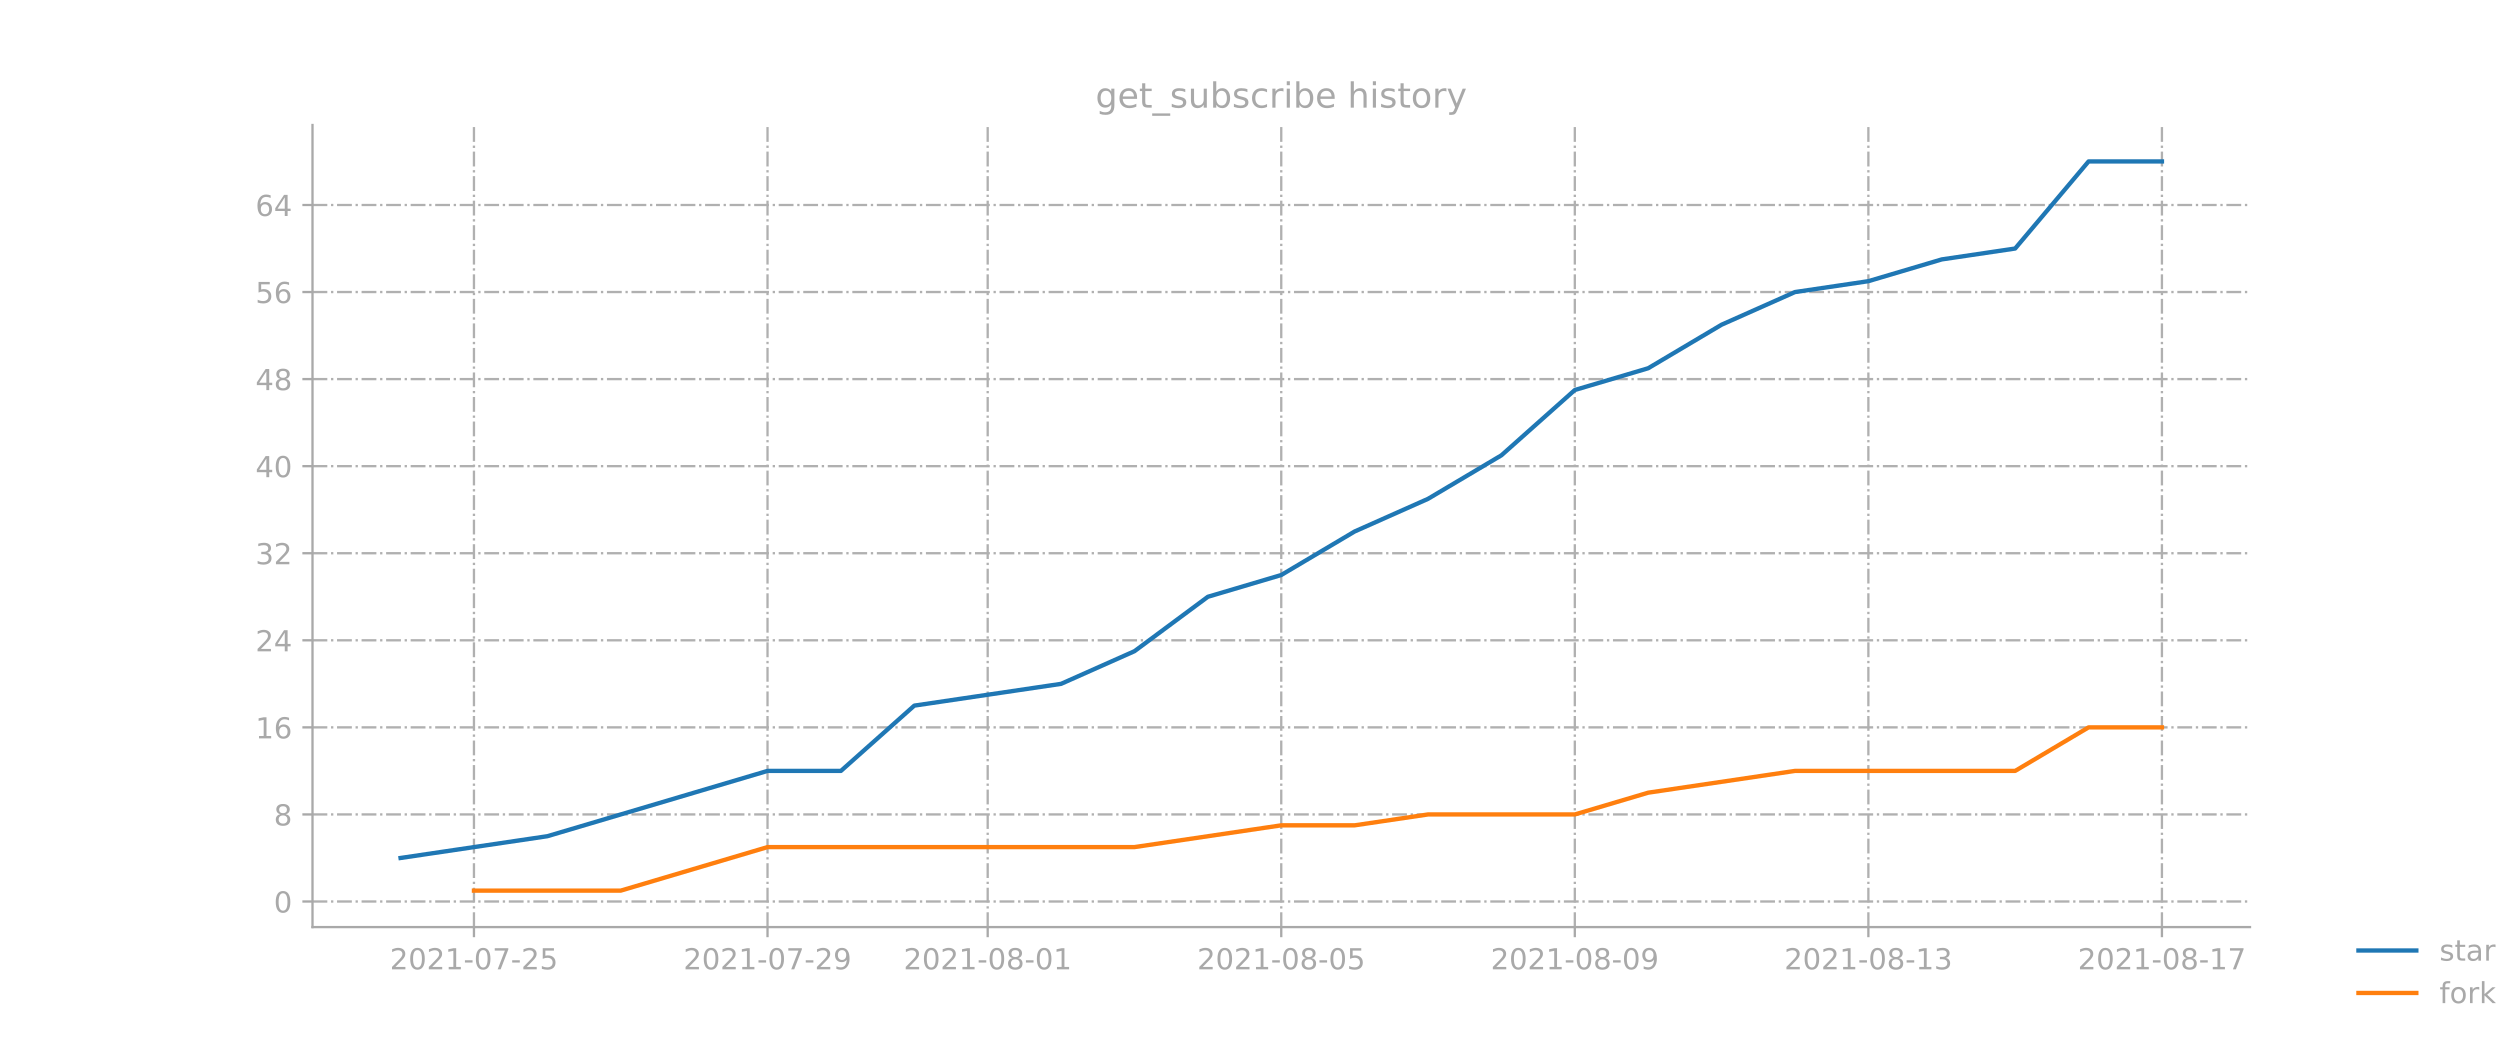
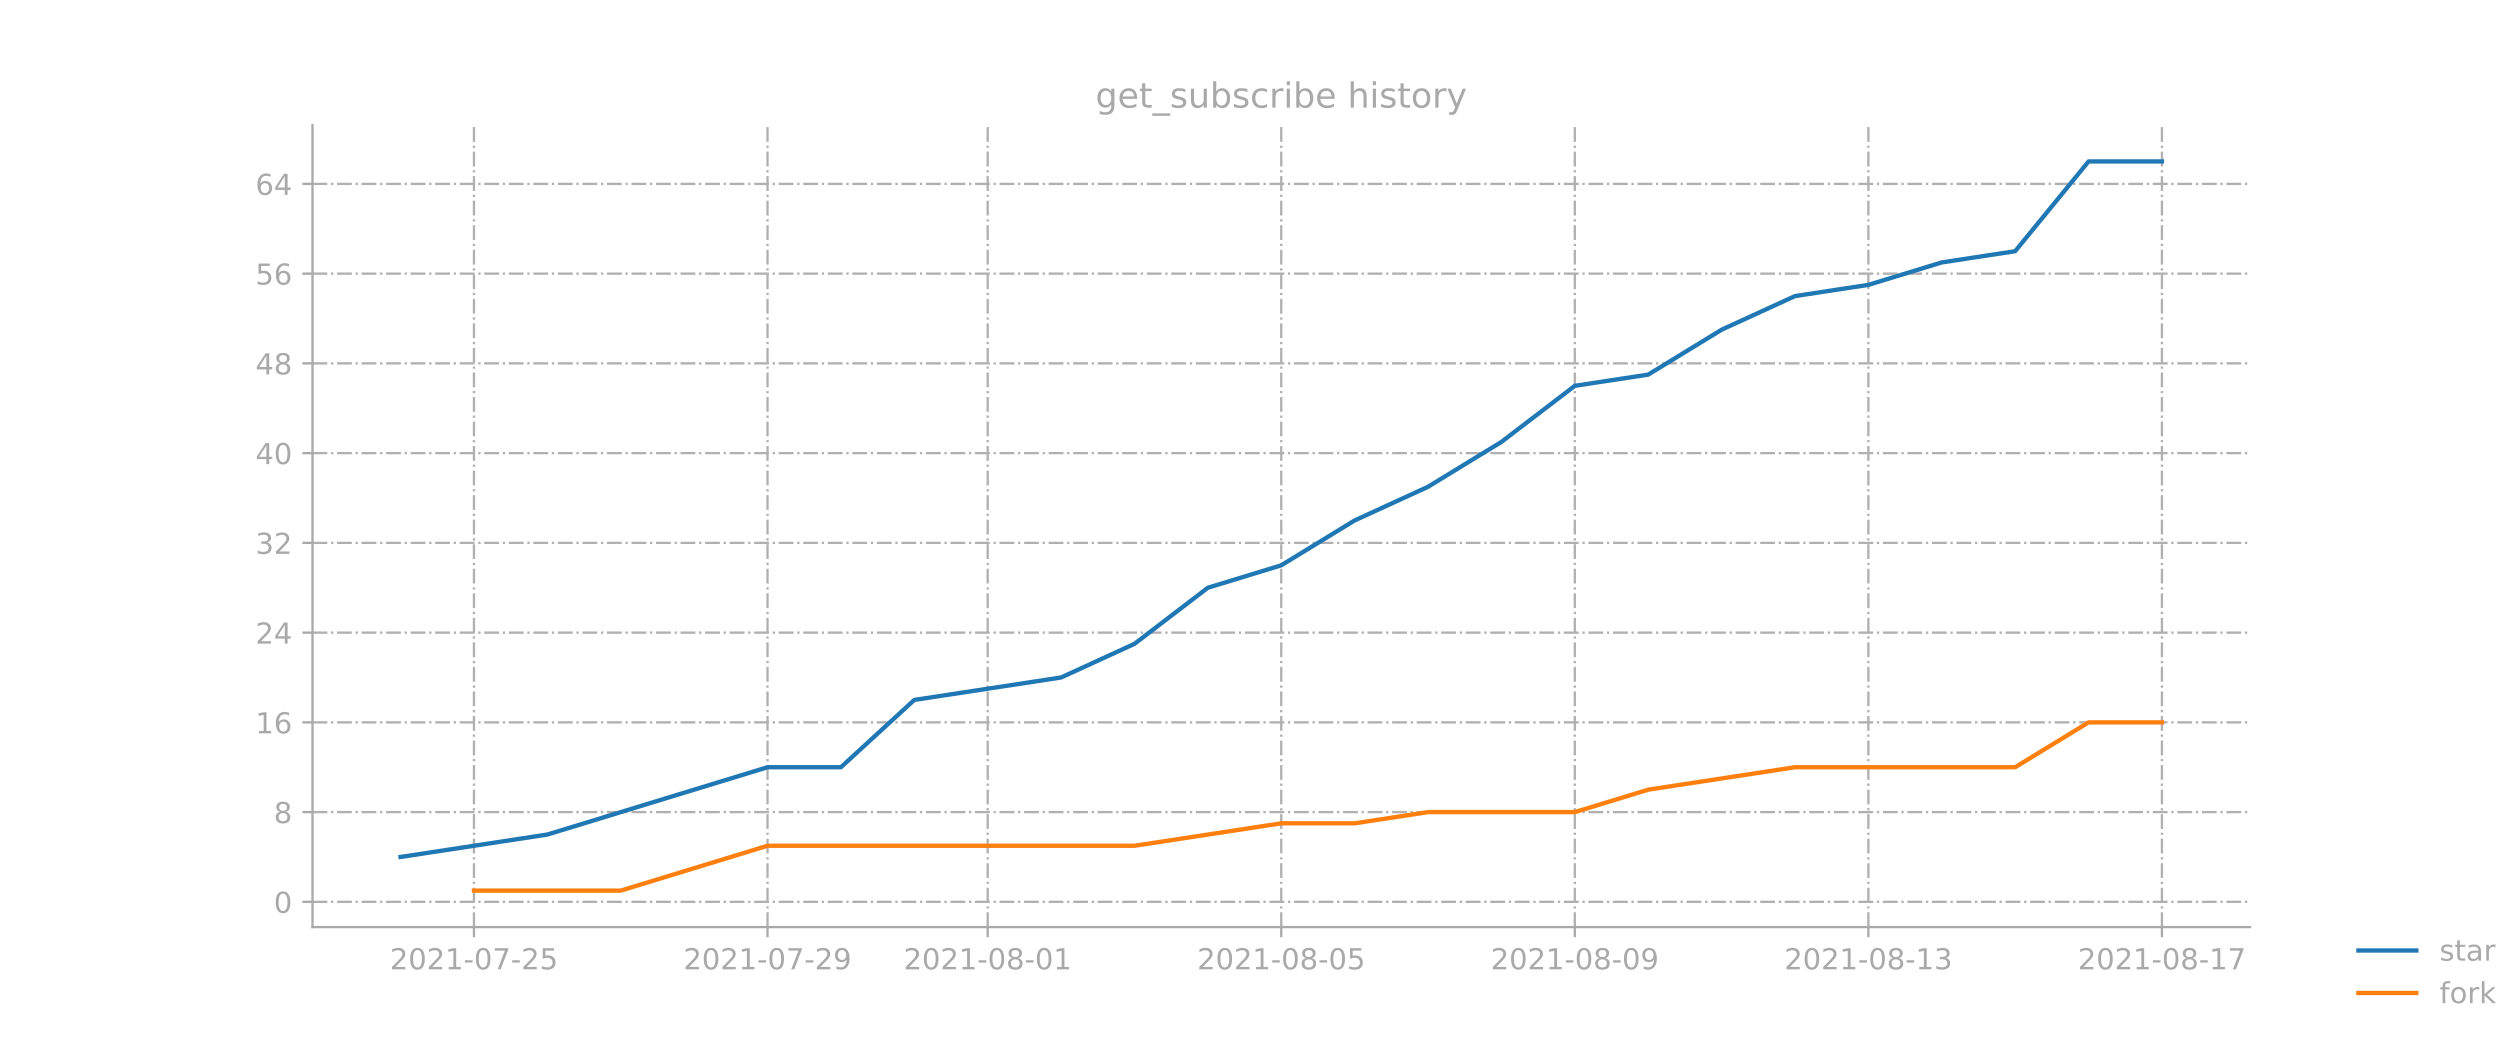
<svg xmlns="http://www.w3.org/2000/svg" xmlns:xlink="http://www.w3.org/1999/xlink" height="360pt" version="1.1" viewBox="0 0 864 360" width="864pt">
  <defs>
    <style type="text/css">*{stroke-linecap:butt;stroke-linejoin:round;}</style>
  </defs>
  <g id="figure_1">
    <g id="patch_1">
      <path d="M 0 360  L 864 360  L 864 0  L 0 0  z " style="fill:none;opacity:0;" />
    </g>
    <g id="axes_1">
      <g id="patch_2">
        <path d="M 108 320.4  L 777.6 320.4  L 777.6 43.2  L 108 43.2  z " style="fill:none;opacity:0;" />
      </g>
      <g id="matplotlib.axis_1">
        <g id="xtick_1">
          <g id="line2d_1">
-             <path clip-path="url(#pcd53e357a2)" d="M 163.8 320.4  L 163.8 43.2  " style="fill:none;stroke:#b0b0b0;stroke-dasharray:5.12,1.28,0.8,1.28;stroke-dashoffset:0;stroke-width:0.8;" />
+             <path clip-path="url(#p6b47baeb30)" d="M 163.8 320.4  L 163.8 43.2  " style="fill:none;stroke:#b0b0b0;stroke-dasharray:5.12,1.28,0.8,1.28;stroke-dashoffset:0;stroke-width:0.8;" />
          </g>
          <g id="line2d_2">
            <defs>
-               <path d="M 0 0  L 0 3.5  " id="m4e32f4978e" style="stroke:#a9a9a9;stroke-width:0.8;" />
+               <path d="M 0 0  L 0 3.5  " id="m89be6cec05" style="stroke:#a9a9a9;stroke-width:0.8;" />
            </defs>
            <g>
-               <use style="fill:#a9a9a9;stroke:#a9a9a9;stroke-width:0.8;" x="163.8" xlink:href="#m4e32f4978e" y="320.4" />
+               <use style="fill:#a9a9a9;stroke:#a9a9a9;stroke-width:0.8;" x="163.8" xlink:href="#m89be6cec05" y="320.4" />
            </g>
          </g>
          <g id="text_1">
            <g style="fill:#a9a9a9;" transform="translate(134.7422 334.9984)scale(0.1 -0.1)">
              <defs>
                <path d="M 1228 531  L 3431 531  L 3431 0  L 469 0  L 469 531  Q 828 903 1448 1529  Q 2069 2156 2228 2338  Q 2531 2678 2651 2914  Q 2772 3150 2772 3378  Q 2772 3750 2511 3984  Q 2250 4219 1831 4219  Q 1534 4219 1204 4116  Q 875 4013 500 3803  L 500 4441  Q 881 4594 1212 4672  Q 1544 4750 1819 4750  Q 2544 4750 2975 4387  Q 3406 4025 3406 3419  Q 3406 3131 3298 2873  Q 3191 2616 2906 2266  Q 2828 2175 2409 1742  Q 1991 1309 1228 531  z " id="DejaVuSans-32" transform="scale(0.015625)" />
                <path d="M 2034 4250  Q 1547 4250 1301 3770  Q 1056 3291 1056 2328  Q 1056 1369 1301 889  Q 1547 409 2034 409  Q 2525 409 2770 889  Q 3016 1369 3016 2328  Q 3016 3291 2770 3770  Q 2525 4250 2034 4250  z M 2034 4750  Q 2819 4750 3233 4129  Q 3647 3509 3647 2328  Q 3647 1150 3233 529  Q 2819 -91 2034 -91  Q 1250 -91 836 529  Q 422 1150 422 2328  Q 422 3509 836 4129  Q 1250 4750 2034 4750  z " id="DejaVuSans-30" transform="scale(0.015625)" />
                <path d="M 794 531  L 1825 531  L 1825 4091  L 703 3866  L 703 4441  L 1819 4666  L 2450 4666  L 2450 531  L 3481 531  L 3481 0  L 794 0  L 794 531  z " id="DejaVuSans-31" transform="scale(0.015625)" />
                <path d="M 313 2009  L 1997 2009  L 1997 1497  L 313 1497  L 313 2009  z " id="DejaVuSans-2d" transform="scale(0.015625)" />
                <path d="M 525 4666  L 3525 4666  L 3525 4397  L 1831 0  L 1172 0  L 2766 4134  L 525 4134  L 525 4666  z " id="DejaVuSans-37" transform="scale(0.015625)" />
                <path d="M 691 4666  L 3169 4666  L 3169 4134  L 1269 4134  L 1269 2991  Q 1406 3038 1543 3061  Q 1681 3084 1819 3084  Q 2600 3084 3056 2656  Q 3513 2228 3513 1497  Q 3513 744 3044 326  Q 2575 -91 1722 -91  Q 1428 -91 1123 -41  Q 819 9 494 109  L 494 744  Q 775 591 1075 516  Q 1375 441 1709 441  Q 2250 441 2565 725  Q 2881 1009 2881 1497  Q 2881 1984 2565 2268  Q 2250 2553 1709 2553  Q 1456 2553 1204 2497  Q 953 2441 691 2322  L 691 4666  z " id="DejaVuSans-35" transform="scale(0.015625)" />
              </defs>
              <use xlink:href="#DejaVuSans-32" />
              <use x="63.623" xlink:href="#DejaVuSans-30" />
              <use x="127.246" xlink:href="#DejaVuSans-32" />
              <use x="190.869" xlink:href="#DejaVuSans-31" />
              <use x="254.492" xlink:href="#DejaVuSans-2d" />
              <use x="290.576" xlink:href="#DejaVuSans-30" />
              <use x="354.199" xlink:href="#DejaVuSans-37" />
              <use x="417.822" xlink:href="#DejaVuSans-2d" />
              <use x="453.906" xlink:href="#DejaVuSans-32" />
              <use x="517.529" xlink:href="#DejaVuSans-35" />
            </g>
          </g>
        </g>
        <g id="xtick_2">
          <g id="line2d_3">
-             <path clip-path="url(#pcd53e357a2)" d="M 265.255 320.4  L 265.255 43.2  " style="fill:none;stroke:#b0b0b0;stroke-dasharray:5.12,1.28,0.8,1.28;stroke-dashoffset:0;stroke-width:0.8;" />
+             <path clip-path="url(#p6b47baeb30)" d="M 265.255 320.4  L 265.255 43.2  " style="fill:none;stroke:#b0b0b0;stroke-dasharray:5.12,1.28,0.8,1.28;stroke-dashoffset:0;stroke-width:0.8;" />
          </g>
          <g id="line2d_4">
            <g>
-               <use style="fill:#a9a9a9;stroke:#a9a9a9;stroke-width:0.8;" x="265.255" xlink:href="#m4e32f4978e" y="320.4" />
+               <use style="fill:#a9a9a9;stroke:#a9a9a9;stroke-width:0.8;" x="265.255" xlink:href="#m89be6cec05" y="320.4" />
            </g>
          </g>
          <g id="text_2">
            <g style="fill:#a9a9a9;" transform="translate(236.1967 334.9984)scale(0.1 -0.1)">
              <defs>
                <path d="M 703 97  L 703 672  Q 941 559 1184 500  Q 1428 441 1663 441  Q 2288 441 2617 861  Q 2947 1281 2994 2138  Q 2813 1869 2534 1725  Q 2256 1581 1919 1581  Q 1219 1581 811 2004  Q 403 2428 403 3163  Q 403 3881 828 4315  Q 1253 4750 1959 4750  Q 2769 4750 3195 4129  Q 3622 3509 3622 2328  Q 3622 1225 3098 567  Q 2575 -91 1691 -91  Q 1453 -91 1209 -44  Q 966 3 703 97  z M 1959 2075  Q 2384 2075 2632 2365  Q 2881 2656 2881 3163  Q 2881 3666 2632 3958  Q 2384 4250 1959 4250  Q 1534 4250 1286 3958  Q 1038 3666 1038 3163  Q 1038 2656 1286 2365  Q 1534 2075 1959 2075  z " id="DejaVuSans-39" transform="scale(0.015625)" />
              </defs>
              <use xlink:href="#DejaVuSans-32" />
              <use x="63.623" xlink:href="#DejaVuSans-30" />
              <use x="127.246" xlink:href="#DejaVuSans-32" />
              <use x="190.869" xlink:href="#DejaVuSans-31" />
              <use x="254.492" xlink:href="#DejaVuSans-2d" />
              <use x="290.576" xlink:href="#DejaVuSans-30" />
              <use x="354.199" xlink:href="#DejaVuSans-37" />
              <use x="417.822" xlink:href="#DejaVuSans-2d" />
              <use x="453.906" xlink:href="#DejaVuSans-32" />
              <use x="517.529" xlink:href="#DejaVuSans-39" />
            </g>
          </g>
        </g>
        <g id="xtick_3">
          <g id="line2d_5">
-             <path clip-path="url(#pcd53e357a2)" d="M 341.345 320.4  L 341.345 43.2  " style="fill:none;stroke:#b0b0b0;stroke-dasharray:5.12,1.28,0.8,1.28;stroke-dashoffset:0;stroke-width:0.8;" />
+             <path clip-path="url(#p6b47baeb30)" d="M 341.345 320.4  L 341.345 43.2  " style="fill:none;stroke:#b0b0b0;stroke-dasharray:5.12,1.28,0.8,1.28;stroke-dashoffset:0;stroke-width:0.8;" />
          </g>
          <g id="line2d_6">
            <g>
-               <use style="fill:#a9a9a9;stroke:#a9a9a9;stroke-width:0.8;" x="341.345" xlink:href="#m4e32f4978e" y="320.4" />
+               <use style="fill:#a9a9a9;stroke:#a9a9a9;stroke-width:0.8;" x="341.345" xlink:href="#m89be6cec05" y="320.4" />
            </g>
          </g>
          <g id="text_3">
            <g style="fill:#a9a9a9;" transform="translate(312.2876 334.9984)scale(0.1 -0.1)">
              <defs>
                <path d="M 2034 2216  Q 1584 2216 1326 1975  Q 1069 1734 1069 1313  Q 1069 891 1326 650  Q 1584 409 2034 409  Q 2484 409 2743 651  Q 3003 894 3003 1313  Q 3003 1734 2745 1975  Q 2488 2216 2034 2216  z M 1403 2484  Q 997 2584 770 2862  Q 544 3141 544 3541  Q 544 4100 942 4425  Q 1341 4750 2034 4750  Q 2731 4750 3128 4425  Q 3525 4100 3525 3541  Q 3525 3141 3298 2862  Q 3072 2584 2669 2484  Q 3125 2378 3379 2068  Q 3634 1759 3634 1313  Q 3634 634 3220 271  Q 2806 -91 2034 -91  Q 1263 -91 848 271  Q 434 634 434 1313  Q 434 1759 690 2068  Q 947 2378 1403 2484  z M 1172 3481  Q 1172 3119 1398 2916  Q 1625 2713 2034 2713  Q 2441 2713 2670 2916  Q 2900 3119 2900 3481  Q 2900 3844 2670 4047  Q 2441 4250 2034 4250  Q 1625 4250 1398 4047  Q 1172 3844 1172 3481  z " id="DejaVuSans-38" transform="scale(0.015625)" />
              </defs>
              <use xlink:href="#DejaVuSans-32" />
              <use x="63.623" xlink:href="#DejaVuSans-30" />
              <use x="127.246" xlink:href="#DejaVuSans-32" />
              <use x="190.869" xlink:href="#DejaVuSans-31" />
              <use x="254.492" xlink:href="#DejaVuSans-2d" />
              <use x="290.576" xlink:href="#DejaVuSans-30" />
              <use x="354.199" xlink:href="#DejaVuSans-38" />
              <use x="417.822" xlink:href="#DejaVuSans-2d" />
              <use x="453.906" xlink:href="#DejaVuSans-30" />
              <use x="517.529" xlink:href="#DejaVuSans-31" />
            </g>
          </g>
        </g>
        <g id="xtick_4">
          <g id="line2d_7">
-             <path clip-path="url(#pcd53e357a2)" d="M 442.8 320.4  L 442.8 43.2  " style="fill:none;stroke:#b0b0b0;stroke-dasharray:5.12,1.28,0.8,1.28;stroke-dashoffset:0;stroke-width:0.8;" />
+             <path clip-path="url(#p6b47baeb30)" d="M 442.8 320.4  L 442.8 43.2  " style="fill:none;stroke:#b0b0b0;stroke-dasharray:5.12,1.28,0.8,1.28;stroke-dashoffset:0;stroke-width:0.8;" />
          </g>
          <g id="line2d_8">
            <g>
-               <use style="fill:#a9a9a9;stroke:#a9a9a9;stroke-width:0.8;" x="442.8" xlink:href="#m4e32f4978e" y="320.4" />
+               <use style="fill:#a9a9a9;stroke:#a9a9a9;stroke-width:0.8;" x="442.8" xlink:href="#m89be6cec05" y="320.4" />
            </g>
          </g>
          <g id="text_4">
            <g style="fill:#a9a9a9;" transform="translate(413.7422 334.9984)scale(0.1 -0.1)">
              <use xlink:href="#DejaVuSans-32" />
              <use x="63.623" xlink:href="#DejaVuSans-30" />
              <use x="127.246" xlink:href="#DejaVuSans-32" />
              <use x="190.869" xlink:href="#DejaVuSans-31" />
              <use x="254.492" xlink:href="#DejaVuSans-2d" />
              <use x="290.576" xlink:href="#DejaVuSans-30" />
              <use x="354.199" xlink:href="#DejaVuSans-38" />
              <use x="417.822" xlink:href="#DejaVuSans-2d" />
              <use x="453.906" xlink:href="#DejaVuSans-30" />
              <use x="517.529" xlink:href="#DejaVuSans-35" />
            </g>
          </g>
        </g>
        <g id="xtick_5">
          <g id="line2d_9">
-             <path clip-path="url(#pcd53e357a2)" d="M 544.255 320.4  L 544.255 43.2  " style="fill:none;stroke:#b0b0b0;stroke-dasharray:5.12,1.28,0.8,1.28;stroke-dashoffset:0;stroke-width:0.8;" />
+             <path clip-path="url(#p6b47baeb30)" d="M 544.255 320.4  L 544.255 43.2  " style="fill:none;stroke:#b0b0b0;stroke-dasharray:5.12,1.28,0.8,1.28;stroke-dashoffset:0;stroke-width:0.8;" />
          </g>
          <g id="line2d_10">
            <g>
-               <use style="fill:#a9a9a9;stroke:#a9a9a9;stroke-width:0.8;" x="544.255" xlink:href="#m4e32f4978e" y="320.4" />
+               <use style="fill:#a9a9a9;stroke:#a9a9a9;stroke-width:0.8;" x="544.255" xlink:href="#m89be6cec05" y="320.4" />
            </g>
          </g>
          <g id="text_5">
            <g style="fill:#a9a9a9;" transform="translate(515.1967 334.9984)scale(0.1 -0.1)">
              <use xlink:href="#DejaVuSans-32" />
              <use x="63.623" xlink:href="#DejaVuSans-30" />
              <use x="127.246" xlink:href="#DejaVuSans-32" />
              <use x="190.869" xlink:href="#DejaVuSans-31" />
              <use x="254.492" xlink:href="#DejaVuSans-2d" />
              <use x="290.576" xlink:href="#DejaVuSans-30" />
              <use x="354.199" xlink:href="#DejaVuSans-38" />
              <use x="417.822" xlink:href="#DejaVuSans-2d" />
              <use x="453.906" xlink:href="#DejaVuSans-30" />
              <use x="517.529" xlink:href="#DejaVuSans-39" />
            </g>
          </g>
        </g>
        <g id="xtick_6">
          <g id="line2d_11">
-             <path clip-path="url(#pcd53e357a2)" d="M 645.709 320.4  L 645.709 43.2  " style="fill:none;stroke:#b0b0b0;stroke-dasharray:5.12,1.28,0.8,1.28;stroke-dashoffset:0;stroke-width:0.8;" />
+             <path clip-path="url(#p6b47baeb30)" d="M 645.709 320.4  L 645.709 43.2  " style="fill:none;stroke:#b0b0b0;stroke-dasharray:5.12,1.28,0.8,1.28;stroke-dashoffset:0;stroke-width:0.8;" />
          </g>
          <g id="line2d_12">
            <g>
-               <use style="fill:#a9a9a9;stroke:#a9a9a9;stroke-width:0.8;" x="645.709" xlink:href="#m4e32f4978e" y="320.4" />
+               <use style="fill:#a9a9a9;stroke:#a9a9a9;stroke-width:0.8;" x="645.709" xlink:href="#m89be6cec05" y="320.4" />
            </g>
          </g>
          <g id="text_6">
            <g style="fill:#a9a9a9;" transform="translate(616.6513 334.9984)scale(0.1 -0.1)">
              <defs>
                <path d="M 2597 2516  Q 3050 2419 3304 2112  Q 3559 1806 3559 1356  Q 3559 666 3084 287  Q 2609 -91 1734 -91  Q 1441 -91 1130 -33  Q 819 25 488 141  L 488 750  Q 750 597 1062 519  Q 1375 441 1716 441  Q 2309 441 2620 675  Q 2931 909 2931 1356  Q 2931 1769 2642 2001  Q 2353 2234 1838 2234  L 1294 2234  L 1294 2753  L 1863 2753  Q 2328 2753 2575 2939  Q 2822 3125 2822 3475  Q 2822 3834 2567 4026  Q 2313 4219 1838 4219  Q 1578 4219 1281 4162  Q 984 4106 628 3988  L 628 4550  Q 988 4650 1302 4700  Q 1616 4750 1894 4750  Q 2613 4750 3031 4423  Q 3450 4097 3450 3541  Q 3450 3153 3228 2886  Q 3006 2619 2597 2516  z " id="DejaVuSans-33" transform="scale(0.015625)" />
              </defs>
              <use xlink:href="#DejaVuSans-32" />
              <use x="63.623" xlink:href="#DejaVuSans-30" />
              <use x="127.246" xlink:href="#DejaVuSans-32" />
              <use x="190.869" xlink:href="#DejaVuSans-31" />
              <use x="254.492" xlink:href="#DejaVuSans-2d" />
              <use x="290.576" xlink:href="#DejaVuSans-30" />
              <use x="354.199" xlink:href="#DejaVuSans-38" />
              <use x="417.822" xlink:href="#DejaVuSans-2d" />
              <use x="453.906" xlink:href="#DejaVuSans-31" />
              <use x="517.529" xlink:href="#DejaVuSans-33" />
            </g>
          </g>
        </g>
        <g id="xtick_7">
          <g id="line2d_13">
-             <path clip-path="url(#pcd53e357a2)" d="M 747.164 320.4  L 747.164 43.2  " style="fill:none;stroke:#b0b0b0;stroke-dasharray:5.12,1.28,0.8,1.28;stroke-dashoffset:0;stroke-width:0.8;" />
+             <path clip-path="url(#p6b47baeb30)" d="M 747.164 320.4  L 747.164 43.2  " style="fill:none;stroke:#b0b0b0;stroke-dasharray:5.12,1.28,0.8,1.28;stroke-dashoffset:0;stroke-width:0.8;" />
          </g>
          <g id="line2d_14">
            <g>
-               <use style="fill:#a9a9a9;stroke:#a9a9a9;stroke-width:0.8;" x="747.164" xlink:href="#m4e32f4978e" y="320.4" />
+               <use style="fill:#a9a9a9;stroke:#a9a9a9;stroke-width:0.8;" x="747.164" xlink:href="#m89be6cec05" y="320.4" />
            </g>
          </g>
          <g id="text_7">
            <g style="fill:#a9a9a9;" transform="translate(718.1058 334.9984)scale(0.1 -0.1)">
              <use xlink:href="#DejaVuSans-32" />
              <use x="63.623" xlink:href="#DejaVuSans-30" />
              <use x="127.246" xlink:href="#DejaVuSans-32" />
              <use x="190.869" xlink:href="#DejaVuSans-31" />
              <use x="254.492" xlink:href="#DejaVuSans-2d" />
              <use x="290.576" xlink:href="#DejaVuSans-30" />
              <use x="354.199" xlink:href="#DejaVuSans-38" />
              <use x="417.822" xlink:href="#DejaVuSans-2d" />
              <use x="453.906" xlink:href="#DejaVuSans-31" />
              <use x="517.529" xlink:href="#DejaVuSans-37" />
            </g>
          </g>
        </g>
      </g>
      <g id="matplotlib.axis_2">
        <g id="ytick_1">
          <g id="line2d_15">
-             <path clip-path="url(#pcd53e357a2)" d="M 108 311.561  L 777.6 311.561  " style="fill:none;stroke:#b0b0b0;stroke-dasharray:5.12,1.28,0.8,1.28;stroke-dashoffset:0;stroke-width:0.8;" />
+             <path clip-path="url(#p6b47baeb30)" d="M 108 311.677  L 777.6 311.677  " style="fill:none;stroke:#b0b0b0;stroke-dasharray:5.12,1.28,0.8,1.28;stroke-dashoffset:0;stroke-width:0.8;" />
          </g>
          <g id="line2d_16">
            <defs>
-               <path d="M 0 0  L -3.5 0  " id="mc4578c784e" style="stroke:#a9a9a9;stroke-width:0.8;" />
+               <path d="M 0 0  L -3.5 0  " id="m57a8f502e9" style="stroke:#a9a9a9;stroke-width:0.8;" />
            </defs>
            <g>
-               <use style="fill:#a9a9a9;stroke:#a9a9a9;stroke-width:0.8;" x="108" xlink:href="#mc4578c784e" y="311.561" />
+               <use style="fill:#a9a9a9;stroke:#a9a9a9;stroke-width:0.8;" x="108" xlink:href="#m57a8f502e9" y="311.677" />
            </g>
          </g>
          <g id="text_8">
-             <g style="fill:#a9a9a9;" transform="translate(94.6375 315.3604)scale(0.1 -0.1)">
+             <g style="fill:#a9a9a9;" transform="translate(94.6375 315.4761)scale(0.1 -0.1)">
              <use xlink:href="#DejaVuSans-30" />
            </g>
          </g>
        </g>
        <g id="ytick_2">
          <g id="line2d_17">
-             <path clip-path="url(#pcd53e357a2)" d="M 108 281.472  L 777.6 281.472  " style="fill:none;stroke:#b0b0b0;stroke-dasharray:5.12,1.28,0.8,1.28;stroke-dashoffset:0;stroke-width:0.8;" />
+             <path clip-path="url(#p6b47baeb30)" d="M 108 280.662  L 777.6 280.662  " style="fill:none;stroke:#b0b0b0;stroke-dasharray:5.12,1.28,0.8,1.28;stroke-dashoffset:0;stroke-width:0.8;" />
          </g>
          <g id="line2d_18">
            <g>
-               <use style="fill:#a9a9a9;stroke:#a9a9a9;stroke-width:0.8;" x="108" xlink:href="#mc4578c784e" y="281.472" />
+               <use style="fill:#a9a9a9;stroke:#a9a9a9;stroke-width:0.8;" x="108" xlink:href="#m57a8f502e9" y="280.662" />
            </g>
          </g>
          <g id="text_9">
-             <g style="fill:#a9a9a9;" transform="translate(94.6375 285.2709)scale(0.1 -0.1)">
+             <g style="fill:#a9a9a9;" transform="translate(94.6375 284.4608)scale(0.1 -0.1)">
              <use xlink:href="#DejaVuSans-38" />
            </g>
          </g>
        </g>
        <g id="ytick_3">
          <g id="line2d_19">
-             <path clip-path="url(#pcd53e357a2)" d="M 108 251.382  L 777.6 251.382  " style="fill:none;stroke:#b0b0b0;stroke-dasharray:5.12,1.28,0.8,1.28;stroke-dashoffset:0;stroke-width:0.8;" />
+             <path clip-path="url(#p6b47baeb30)" d="M 108 249.646  L 777.6 249.646  " style="fill:none;stroke:#b0b0b0;stroke-dasharray:5.12,1.28,0.8,1.28;stroke-dashoffset:0;stroke-width:0.8;" />
          </g>
          <g id="line2d_20">
            <g>
-               <use style="fill:#a9a9a9;stroke:#a9a9a9;stroke-width:0.8;" x="108" xlink:href="#mc4578c784e" y="251.382" />
+               <use style="fill:#a9a9a9;stroke:#a9a9a9;stroke-width:0.8;" x="108" xlink:href="#m57a8f502e9" y="249.646" />
            </g>
          </g>
          <g id="text_10">
-             <g style="fill:#a9a9a9;" transform="translate(88.275 255.1813)scale(0.1 -0.1)">
+             <g style="fill:#a9a9a9;" transform="translate(88.275 253.4454)scale(0.1 -0.1)">
              <defs>
                <path d="M 2113 2584  Q 1688 2584 1439 2293  Q 1191 2003 1191 1497  Q 1191 994 1439 701  Q 1688 409 2113 409  Q 2538 409 2786 701  Q 3034 994 3034 1497  Q 3034 2003 2786 2293  Q 2538 2584 2113 2584  z M 3366 4563  L 3366 3988  Q 3128 4100 2886 4159  Q 2644 4219 2406 4219  Q 1781 4219 1451 3797  Q 1122 3375 1075 2522  Q 1259 2794 1537 2939  Q 1816 3084 2150 3084  Q 2853 3084 3261 2657  Q 3669 2231 3669 1497  Q 3669 778 3244 343  Q 2819 -91 2113 -91  Q 1303 -91 875 529  Q 447 1150 447 2328  Q 447 3434 972 4092  Q 1497 4750 2381 4750  Q 2619 4750 2861 4703  Q 3103 4656 3366 4563  z " id="DejaVuSans-36" transform="scale(0.015625)" />
              </defs>
              <use xlink:href="#DejaVuSans-31" />
              <use x="63.623" xlink:href="#DejaVuSans-36" />
            </g>
          </g>
        </g>
        <g id="ytick_4">
          <g id="line2d_21">
-             <path clip-path="url(#pcd53e357a2)" d="M 108 221.293  L 777.6 221.293  " style="fill:none;stroke:#b0b0b0;stroke-dasharray:5.12,1.28,0.8,1.28;stroke-dashoffset:0;stroke-width:0.8;" />
+             <path clip-path="url(#p6b47baeb30)" d="M 108 218.631  L 777.6 218.631  " style="fill:none;stroke:#b0b0b0;stroke-dasharray:5.12,1.28,0.8,1.28;stroke-dashoffset:0;stroke-width:0.8;" />
          </g>
          <g id="line2d_22">
            <g>
-               <use style="fill:#a9a9a9;stroke:#a9a9a9;stroke-width:0.8;" x="108" xlink:href="#mc4578c784e" y="221.293" />
+               <use style="fill:#a9a9a9;stroke:#a9a9a9;stroke-width:0.8;" x="108" xlink:href="#m57a8f502e9" y="218.631" />
            </g>
          </g>
          <g id="text_11">
-             <g style="fill:#a9a9a9;" transform="translate(88.275 225.0918)scale(0.1 -0.1)">
+             <g style="fill:#a9a9a9;" transform="translate(88.275 222.43)scale(0.1 -0.1)">
              <defs>
                <path d="M 2419 4116  L 825 1625  L 2419 1625  L 2419 4116  z M 2253 4666  L 3047 4666  L 3047 1625  L 3713 1625  L 3713 1100  L 3047 1100  L 3047 0  L 2419 0  L 2419 1100  L 313 1100  L 313 1709  L 2253 4666  z " id="DejaVuSans-34" transform="scale(0.015625)" />
              </defs>
              <use xlink:href="#DejaVuSans-32" />
              <use x="63.623" xlink:href="#DejaVuSans-34" />
            </g>
          </g>
        </g>
        <g id="ytick_5">
          <g id="line2d_23">
-             <path clip-path="url(#pcd53e357a2)" d="M 108 191.203  L 777.6 191.203  " style="fill:none;stroke:#b0b0b0;stroke-dasharray:5.12,1.28,0.8,1.28;stroke-dashoffset:0;stroke-width:0.8;" />
+             <path clip-path="url(#p6b47baeb30)" d="M 108 187.615  L 777.6 187.615  " style="fill:none;stroke:#b0b0b0;stroke-dasharray:5.12,1.28,0.8,1.28;stroke-dashoffset:0;stroke-width:0.8;" />
          </g>
          <g id="line2d_24">
            <g>
-               <use style="fill:#a9a9a9;stroke:#a9a9a9;stroke-width:0.8;" x="108" xlink:href="#mc4578c784e" y="191.203" />
+               <use style="fill:#a9a9a9;stroke:#a9a9a9;stroke-width:0.8;" x="108" xlink:href="#m57a8f502e9" y="187.615" />
            </g>
          </g>
          <g id="text_12">
-             <g style="fill:#a9a9a9;" transform="translate(88.275 195.0022)scale(0.1 -0.1)">
+             <g style="fill:#a9a9a9;" transform="translate(88.275 191.4146)scale(0.1 -0.1)">
              <use xlink:href="#DejaVuSans-33" />
              <use x="63.623" xlink:href="#DejaVuSans-32" />
            </g>
          </g>
        </g>
        <g id="ytick_6">
          <g id="line2d_25">
-             <path clip-path="url(#pcd53e357a2)" d="M 108 161.113  L 777.6 161.113  " style="fill:none;stroke:#b0b0b0;stroke-dasharray:5.12,1.28,0.8,1.28;stroke-dashoffset:0;stroke-width:0.8;" />
+             <path clip-path="url(#p6b47baeb30)" d="M 108 156.6  L 777.6 156.6  " style="fill:none;stroke:#b0b0b0;stroke-dasharray:5.12,1.28,0.8,1.28;stroke-dashoffset:0;stroke-width:0.8;" />
          </g>
          <g id="line2d_26">
            <g>
-               <use style="fill:#a9a9a9;stroke:#a9a9a9;stroke-width:0.8;" x="108" xlink:href="#mc4578c784e" y="161.113" />
+               <use style="fill:#a9a9a9;stroke:#a9a9a9;stroke-width:0.8;" x="108" xlink:href="#m57a8f502e9" y="156.6" />
            </g>
          </g>
          <g id="text_13">
-             <g style="fill:#a9a9a9;" transform="translate(88.275 164.9127)scale(0.1 -0.1)">
+             <g style="fill:#a9a9a9;" transform="translate(88.275 160.3992)scale(0.1 -0.1)">
              <use xlink:href="#DejaVuSans-34" />
              <use x="63.623" xlink:href="#DejaVuSans-30" />
            </g>
          </g>
        </g>
        <g id="ytick_7">
          <g id="line2d_27">
-             <path clip-path="url(#pcd53e357a2)" d="M 108 131.024  L 777.6 131.024  " style="fill:none;stroke:#b0b0b0;stroke-dasharray:5.12,1.28,0.8,1.28;stroke-dashoffset:0;stroke-width:0.8;" />
+             <path clip-path="url(#p6b47baeb30)" d="M 108 125.585  L 777.6 125.585  " style="fill:none;stroke:#b0b0b0;stroke-dasharray:5.12,1.28,0.8,1.28;stroke-dashoffset:0;stroke-width:0.8;" />
          </g>
          <g id="line2d_28">
            <g>
-               <use style="fill:#a9a9a9;stroke:#a9a9a9;stroke-width:0.8;" x="108" xlink:href="#mc4578c784e" y="131.024" />
+               <use style="fill:#a9a9a9;stroke:#a9a9a9;stroke-width:0.8;" x="108" xlink:href="#m57a8f502e9" y="125.585" />
            </g>
          </g>
          <g id="text_14">
-             <g style="fill:#a9a9a9;" transform="translate(88.275 134.8231)scale(0.1 -0.1)">
+             <g style="fill:#a9a9a9;" transform="translate(88.275 129.3838)scale(0.1 -0.1)">
              <use xlink:href="#DejaVuSans-34" />
              <use x="63.623" xlink:href="#DejaVuSans-38" />
            </g>
          </g>
        </g>
        <g id="ytick_8">
          <g id="line2d_29">
-             <path clip-path="url(#pcd53e357a2)" d="M 108 100.934  L 777.6 100.934  " style="fill:none;stroke:#b0b0b0;stroke-dasharray:5.12,1.28,0.8,1.28;stroke-dashoffset:0;stroke-width:0.8;" />
+             <path clip-path="url(#p6b47baeb30)" d="M 108 94.569  L 777.6 94.569  " style="fill:none;stroke:#b0b0b0;stroke-dasharray:5.12,1.28,0.8,1.28;stroke-dashoffset:0;stroke-width:0.8;" />
          </g>
          <g id="line2d_30">
            <g>
-               <use style="fill:#a9a9a9;stroke:#a9a9a9;stroke-width:0.8;" x="108" xlink:href="#mc4578c784e" y="100.934" />
+               <use style="fill:#a9a9a9;stroke:#a9a9a9;stroke-width:0.8;" x="108" xlink:href="#m57a8f502e9" y="94.569" />
            </g>
          </g>
          <g id="text_15">
-             <g style="fill:#a9a9a9;" transform="translate(88.275 104.7335)scale(0.1 -0.1)">
+             <g style="fill:#a9a9a9;" transform="translate(88.275 98.36845)scale(0.1 -0.1)">
              <use xlink:href="#DejaVuSans-35" />
              <use x="63.623" xlink:href="#DejaVuSans-36" />
            </g>
          </g>
        </g>
        <g id="ytick_9">
          <g id="line2d_31">
-             <path clip-path="url(#pcd53e357a2)" d="M 108 70.845  L 777.6 70.845  " style="fill:none;stroke:#b0b0b0;stroke-dasharray:5.12,1.28,0.8,1.28;stroke-dashoffset:0;stroke-width:0.8;" />
+             <path clip-path="url(#p6b47baeb30)" d="M 108 63.554  L 777.6 63.554  " style="fill:none;stroke:#b0b0b0;stroke-dasharray:5.12,1.28,0.8,1.28;stroke-dashoffset:0;stroke-width:0.8;" />
          </g>
          <g id="line2d_32">
            <g>
-               <use style="fill:#a9a9a9;stroke:#a9a9a9;stroke-width:0.8;" x="108" xlink:href="#mc4578c784e" y="70.845" />
+               <use style="fill:#a9a9a9;stroke:#a9a9a9;stroke-width:0.8;" x="108" xlink:href="#m57a8f502e9" y="63.554" />
            </g>
          </g>
          <g id="text_16">
-             <g style="fill:#a9a9a9;" transform="translate(88.275 74.644)scale(0.1 -0.1)">
+             <g style="fill:#a9a9a9;" transform="translate(88.275 67.35307)scale(0.1 -0.1)">
              <use xlink:href="#DejaVuSans-36" />
              <use x="63.623" xlink:href="#DejaVuSans-34" />
            </g>
          </g>
        </g>
      </g>
      <g id="line2d_33">
-         <path clip-path="url(#pcd53e357a2)" d="M 138.436 296.516  L 163.8 292.755  L 189.164 288.994  L 214.527 281.472  L 239.891 273.949  L 265.255 266.427  L 290.618 266.427  L 315.982 243.86  L 341.345 240.099  L 366.709 236.337  L 392.073 225.054  L 417.436 206.248  L 442.8 198.725  L 468.164 183.681  L 493.527 172.397  L 518.891 157.352  L 544.255 134.785  L 569.618 127.263  L 594.982 112.218  L 620.345 100.934  L 645.709 97.173  L 671.073 89.651  L 696.436 85.89  L 721.8 55.8  L 747.164 55.8  " style="fill:none;stroke:#1f77b4;stroke-linecap:square;stroke-width:1.5;" />
+         <path clip-path="url(#p6b47baeb30)" d="M 138.436 296.169  L 163.8 292.292  L 189.164 288.415  L 214.527 280.662  L 239.891 272.908  L 265.255 265.154  L 290.618 265.154  L 315.982 241.892  L 341.345 238.015  L 366.709 234.138  L 392.073 222.508  L 417.436 203.123  L 442.8 195.369  L 468.164 179.862  L 493.527 168.231  L 518.891 152.723  L 544.255 133.338  L 569.618 129.462  L 594.982 113.954  L 620.345 102.323  L 645.709 98.446  L 671.073 90.692  L 696.436 86.815  L 721.8 55.8  L 747.164 55.8  " style="fill:none;stroke:#1f77b4;stroke-linecap:square;stroke-width:1.5;" />
      </g>
      <g id="line2d_34">
-         <path clip-path="url(#pcd53e357a2)" d="M 163.8 307.8  L 189.164 307.8  L 214.527 307.8  L 239.891 300.278  L 265.255 292.755  L 290.618 292.755  L 315.982 292.755  L 341.345 292.755  L 366.709 292.755  L 392.073 292.755  L 417.436 288.994  L 442.8 285.233  L 468.164 285.233  L 493.527 281.472  L 518.891 281.472  L 544.255 281.472  L 569.618 273.949  L 594.982 270.188  L 620.345 266.427  L 645.709 266.427  L 671.073 266.427  L 696.436 266.427  L 721.8 251.382  L 747.164 251.382  " style="fill:none;stroke:#ff7f0e;stroke-linecap:square;stroke-width:1.5;" />
+         <path clip-path="url(#p6b47baeb30)" d="M 163.8 307.8  L 189.164 307.8  L 214.527 307.8  L 239.891 300.046  L 265.255 292.292  L 290.618 292.292  L 315.982 292.292  L 341.345 292.292  L 366.709 292.292  L 392.073 292.292  L 417.436 288.415  L 442.8 284.538  L 468.164 284.538  L 493.527 280.662  L 518.891 280.662  L 544.255 280.662  L 569.618 272.908  L 594.982 269.031  L 620.345 265.154  L 645.709 265.154  L 671.073 265.154  L 696.436 265.154  L 721.8 249.646  L 747.164 249.646  " style="fill:none;stroke:#ff7f0e;stroke-linecap:square;stroke-width:1.5;" />
      </g>
      <g id="patch_3">
        <path d="M 108 320.4  L 108 43.2  " style="fill:none;stroke:#a9a9a9;stroke-linecap:square;stroke-linejoin:miter;stroke-width:0.8;" />
      </g>
      <g id="patch_4">
        <path d="M 777.6 320.4  L 777.6 43.2  " style="fill:none;" />
      </g>
      <g id="patch_5">
        <path d="M 108 320.4  L 777.6 320.4  " style="fill:none;stroke:#a9a9a9;stroke-linecap:square;stroke-linejoin:miter;stroke-width:0.8;" />
      </g>
      <g id="patch_6">
        <path d="M 108 43.2  L 777.6 43.2  " style="fill:none;" />
      </g>
      <g id="text_17">
        <g style="fill:#a9a9a9;" transform="translate(378.6075 37.2)scale(0.12 -0.12)">
          <defs>
            <path d="M 2906 1791  Q 2906 2416 2648 2759  Q 2391 3103 1925 3103  Q 1463 3103 1205 2759  Q 947 2416 947 1791  Q 947 1169 1205 825  Q 1463 481 1925 481  Q 2391 481 2648 825  Q 2906 1169 2906 1791  z M 3481 434  Q 3481 -459 3084 -895  Q 2688 -1331 1869 -1331  Q 1566 -1331 1297 -1286  Q 1028 -1241 775 -1147  L 775 -588  Q 1028 -725 1275 -790  Q 1522 -856 1778 -856  Q 2344 -856 2625 -561  Q 2906 -266 2906 331  L 2906 616  Q 2728 306 2450 153  Q 2172 0 1784 0  Q 1141 0 747 490  Q 353 981 353 1791  Q 353 2603 747 3093  Q 1141 3584 1784 3584  Q 2172 3584 2450 3431  Q 2728 3278 2906 2969  L 2906 3500  L 3481 3500  L 3481 434  z " id="DejaVuSans-67" transform="scale(0.015625)" />
            <path d="M 3597 1894  L 3597 1613  L 953 1613  Q 991 1019 1311 708  Q 1631 397 2203 397  Q 2534 397 2845 478  Q 3156 559 3463 722  L 3463 178  Q 3153 47 2828 -22  Q 2503 -91 2169 -91  Q 1331 -91 842 396  Q 353 884 353 1716  Q 353 2575 817 3079  Q 1281 3584 2069 3584  Q 2775 3584 3186 3129  Q 3597 2675 3597 1894  z M 3022 2063  Q 3016 2534 2758 2815  Q 2500 3097 2075 3097  Q 1594 3097 1305 2825  Q 1016 2553 972 2059  L 3022 2063  z " id="DejaVuSans-65" transform="scale(0.015625)" />
            <path d="M 1172 4494  L 1172 3500  L 2356 3500  L 2356 3053  L 1172 3053  L 1172 1153  Q 1172 725 1289 603  Q 1406 481 1766 481  L 2356 481  L 2356 0  L 1766 0  Q 1100 0 847 248  Q 594 497 594 1153  L 594 3053  L 172 3053  L 172 3500  L 594 3500  L 594 4494  L 1172 4494  z " id="DejaVuSans-74" transform="scale(0.015625)" />
            <path d="M 3263 -1063  L 3263 -1509  L -63 -1509  L -63 -1063  L 3263 -1063  z " id="DejaVuSans-5f" transform="scale(0.015625)" />
            <path d="M 2834 3397  L 2834 2853  Q 2591 2978 2328 3040  Q 2066 3103 1784 3103  Q 1356 3103 1142 2972  Q 928 2841 928 2578  Q 928 2378 1081 2264  Q 1234 2150 1697 2047  L 1894 2003  Q 2506 1872 2764 1633  Q 3022 1394 3022 966  Q 3022 478 2636 193  Q 2250 -91 1575 -91  Q 1294 -91 989 -36  Q 684 19 347 128  L 347 722  Q 666 556 975 473  Q 1284 391 1588 391  Q 1994 391 2212 530  Q 2431 669 2431 922  Q 2431 1156 2273 1281  Q 2116 1406 1581 1522  L 1381 1569  Q 847 1681 609 1914  Q 372 2147 372 2553  Q 372 3047 722 3315  Q 1072 3584 1716 3584  Q 2034 3584 2315 3537  Q 2597 3491 2834 3397  z " id="DejaVuSans-73" transform="scale(0.015625)" />
            <path d="M 544 1381  L 544 3500  L 1119 3500  L 1119 1403  Q 1119 906 1312 657  Q 1506 409 1894 409  Q 2359 409 2629 706  Q 2900 1003 2900 1516  L 2900 3500  L 3475 3500  L 3475 0  L 2900 0  L 2900 538  Q 2691 219 2414 64  Q 2138 -91 1772 -91  Q 1169 -91 856 284  Q 544 659 544 1381  z M 1991 3584  L 1991 3584  z " id="DejaVuSans-75" transform="scale(0.015625)" />
            <path d="M 3116 1747  Q 3116 2381 2855 2742  Q 2594 3103 2138 3103  Q 1681 3103 1420 2742  Q 1159 2381 1159 1747  Q 1159 1113 1420 752  Q 1681 391 2138 391  Q 2594 391 2855 752  Q 3116 1113 3116 1747  z M 1159 2969  Q 1341 3281 1617 3432  Q 1894 3584 2278 3584  Q 2916 3584 3314 3078  Q 3713 2572 3713 1747  Q 3713 922 3314 415  Q 2916 -91 2278 -91  Q 1894 -91 1617 61  Q 1341 213 1159 525  L 1159 0  L 581 0  L 581 4863  L 1159 4863  L 1159 2969  z " id="DejaVuSans-62" transform="scale(0.015625)" />
            <path d="M 3122 3366  L 3122 2828  Q 2878 2963 2633 3030  Q 2388 3097 2138 3097  Q 1578 3097 1268 2742  Q 959 2388 959 1747  Q 959 1106 1268 751  Q 1578 397 2138 397  Q 2388 397 2633 464  Q 2878 531 3122 666  L 3122 134  Q 2881 22 2623 -34  Q 2366 -91 2075 -91  Q 1284 -91 818 406  Q 353 903 353 1747  Q 353 2603 823 3093  Q 1294 3584 2113 3584  Q 2378 3584 2631 3529  Q 2884 3475 3122 3366  z " id="DejaVuSans-63" transform="scale(0.015625)" />
            <path d="M 2631 2963  Q 2534 3019 2420 3045  Q 2306 3072 2169 3072  Q 1681 3072 1420 2755  Q 1159 2438 1159 1844  L 1159 0  L 581 0  L 581 3500  L 1159 3500  L 1159 2956  Q 1341 3275 1631 3429  Q 1922 3584 2338 3584  Q 2397 3584 2469 3576  Q 2541 3569 2628 3553  L 2631 2963  z " id="DejaVuSans-72" transform="scale(0.015625)" />
            <path d="M 603 3500  L 1178 3500  L 1178 0  L 603 0  L 603 3500  z M 603 4863  L 1178 4863  L 1178 4134  L 603 4134  L 603 4863  z " id="DejaVuSans-69" transform="scale(0.015625)" />
            <path id="DejaVuSans-20" transform="scale(0.015625)" />
            <path d="M 3513 2113  L 3513 0  L 2938 0  L 2938 2094  Q 2938 2591 2744 2837  Q 2550 3084 2163 3084  Q 1697 3084 1428 2787  Q 1159 2491 1159 1978  L 1159 0  L 581 0  L 581 4863  L 1159 4863  L 1159 2956  Q 1366 3272 1645 3428  Q 1925 3584 2291 3584  Q 2894 3584 3203 3211  Q 3513 2838 3513 2113  z " id="DejaVuSans-68" transform="scale(0.015625)" />
            <path d="M 1959 3097  Q 1497 3097 1228 2736  Q 959 2375 959 1747  Q 959 1119 1226 758  Q 1494 397 1959 397  Q 2419 397 2687 759  Q 2956 1122 2956 1747  Q 2956 2369 2687 2733  Q 2419 3097 1959 3097  z M 1959 3584  Q 2709 3584 3137 3096  Q 3566 2609 3566 1747  Q 3566 888 3137 398  Q 2709 -91 1959 -91  Q 1206 -91 779 398  Q 353 888 353 1747  Q 353 2609 779 3096  Q 1206 3584 1959 3584  z " id="DejaVuSans-6f" transform="scale(0.015625)" />
            <path d="M 2059 -325  Q 1816 -950 1584 -1140  Q 1353 -1331 966 -1331  L 506 -1331  L 506 -850  L 844 -850  Q 1081 -850 1212 -737  Q 1344 -625 1503 -206  L 1606 56  L 191 3500  L 800 3500  L 1894 763  L 2988 3500  L 3597 3500  L 2059 -325  z " id="DejaVuSans-79" transform="scale(0.015625)" />
          </defs>
          <use xlink:href="#DejaVuSans-67" />
          <use x="63.477" xlink:href="#DejaVuSans-65" />
          <use x="125" xlink:href="#DejaVuSans-74" />
          <use x="164.209" xlink:href="#DejaVuSans-5f" />
          <use x="214.209" xlink:href="#DejaVuSans-73" />
          <use x="266.309" xlink:href="#DejaVuSans-75" />
          <use x="329.688" xlink:href="#DejaVuSans-62" />
          <use x="393.164" xlink:href="#DejaVuSans-73" />
          <use x="445.264" xlink:href="#DejaVuSans-63" />
          <use x="500.244" xlink:href="#DejaVuSans-72" />
          <use x="541.357" xlink:href="#DejaVuSans-69" />
          <use x="569.141" xlink:href="#DejaVuSans-62" />
          <use x="632.617" xlink:href="#DejaVuSans-65" />
          <use x="694.141" xlink:href="#DejaVuSans-20" />
          <use x="725.928" xlink:href="#DejaVuSans-68" />
          <use x="789.307" xlink:href="#DejaVuSans-69" />
          <use x="817.09" xlink:href="#DejaVuSans-73" />
          <use x="869.189" xlink:href="#DejaVuSans-74" />
          <use x="908.398" xlink:href="#DejaVuSans-6f" />
          <use x="969.58" xlink:href="#DejaVuSans-72" />
          <use x="1010.693" xlink:href="#DejaVuSans-79" />
        </g>
      </g>
      <g id="legend_1">
        <g id="line2d_35">
          <path d="M 815.08 328.498  L 835.08 328.498  " style="fill:none;stroke:#1f77b4;stroke-linecap:square;stroke-width:1.5;" />
        </g>
        <g id="line2d_36" />
        <g id="text_18">
          <g style="fill:#a9a9a9;" transform="translate(843.08 331.9984)scale(0.1 -0.1)">
            <defs>
              <path d="M 2194 1759  Q 1497 1759 1228 1600  Q 959 1441 959 1056  Q 959 750 1161 570  Q 1363 391 1709 391  Q 2188 391 2477 730  Q 2766 1069 2766 1631  L 2766 1759  L 2194 1759  z M 3341 1997  L 3341 0  L 2766 0  L 2766 531  Q 2569 213 2275 61  Q 1981 -91 1556 -91  Q 1019 -91 701 211  Q 384 513 384 1019  Q 384 1609 779 1909  Q 1175 2209 1959 2209  L 2766 2209  L 2766 2266  Q 2766 2663 2505 2880  Q 2244 3097 1772 3097  Q 1472 3097 1187 3025  Q 903 2953 641 2809  L 641 3341  Q 956 3463 1253 3523  Q 1550 3584 1831 3584  Q 2591 3584 2966 3190  Q 3341 2797 3341 1997  z " id="DejaVuSans-61" transform="scale(0.015625)" />
            </defs>
            <use xlink:href="#DejaVuSans-73" />
            <use x="52.1" xlink:href="#DejaVuSans-74" />
            <use x="91.309" xlink:href="#DejaVuSans-61" />
            <use x="152.588" xlink:href="#DejaVuSans-72" />
          </g>
        </g>
        <g id="line2d_37">
          <path d="M 815.08 343.177  L 835.08 343.177  " style="fill:none;stroke:#ff7f0e;stroke-linecap:square;stroke-width:1.5;" />
        </g>
        <g id="line2d_38" />
        <g id="text_19">
          <g style="fill:#a9a9a9;" transform="translate(843.08 346.6766)scale(0.1 -0.1)">
            <defs>
              <path d="M 2375 4863  L 2375 4384  L 1825 4384  Q 1516 4384 1395 4259  Q 1275 4134 1275 3809  L 1275 3500  L 2222 3500  L 2222 3053  L 1275 3053  L 1275 0  L 697 0  L 697 3053  L 147 3053  L 147 3500  L 697 3500  L 697 3744  Q 697 4328 969 4595  Q 1241 4863 1831 4863  L 2375 4863  z " id="DejaVuSans-66" transform="scale(0.015625)" />
              <path d="M 581 4863  L 1159 4863  L 1159 1991  L 2875 3500  L 3609 3500  L 1753 1863  L 3688 0  L 2938 0  L 1159 1709  L 1159 0  L 581 0  L 581 4863  z " id="DejaVuSans-6b" transform="scale(0.015625)" />
            </defs>
            <use xlink:href="#DejaVuSans-66" />
            <use x="35.205" xlink:href="#DejaVuSans-6f" />
            <use x="96.387" xlink:href="#DejaVuSans-72" />
            <use x="137.5" xlink:href="#DejaVuSans-6b" />
          </g>
        </g>
      </g>
    </g>
  </g>
  <defs>
-     <clipPath id="pcd53e357a2">
+     <clipPath id="p6b47baeb30">
      <rect height="277.2" width="669.6" x="108" y="43.2" />
    </clipPath>
  </defs>
</svg>
